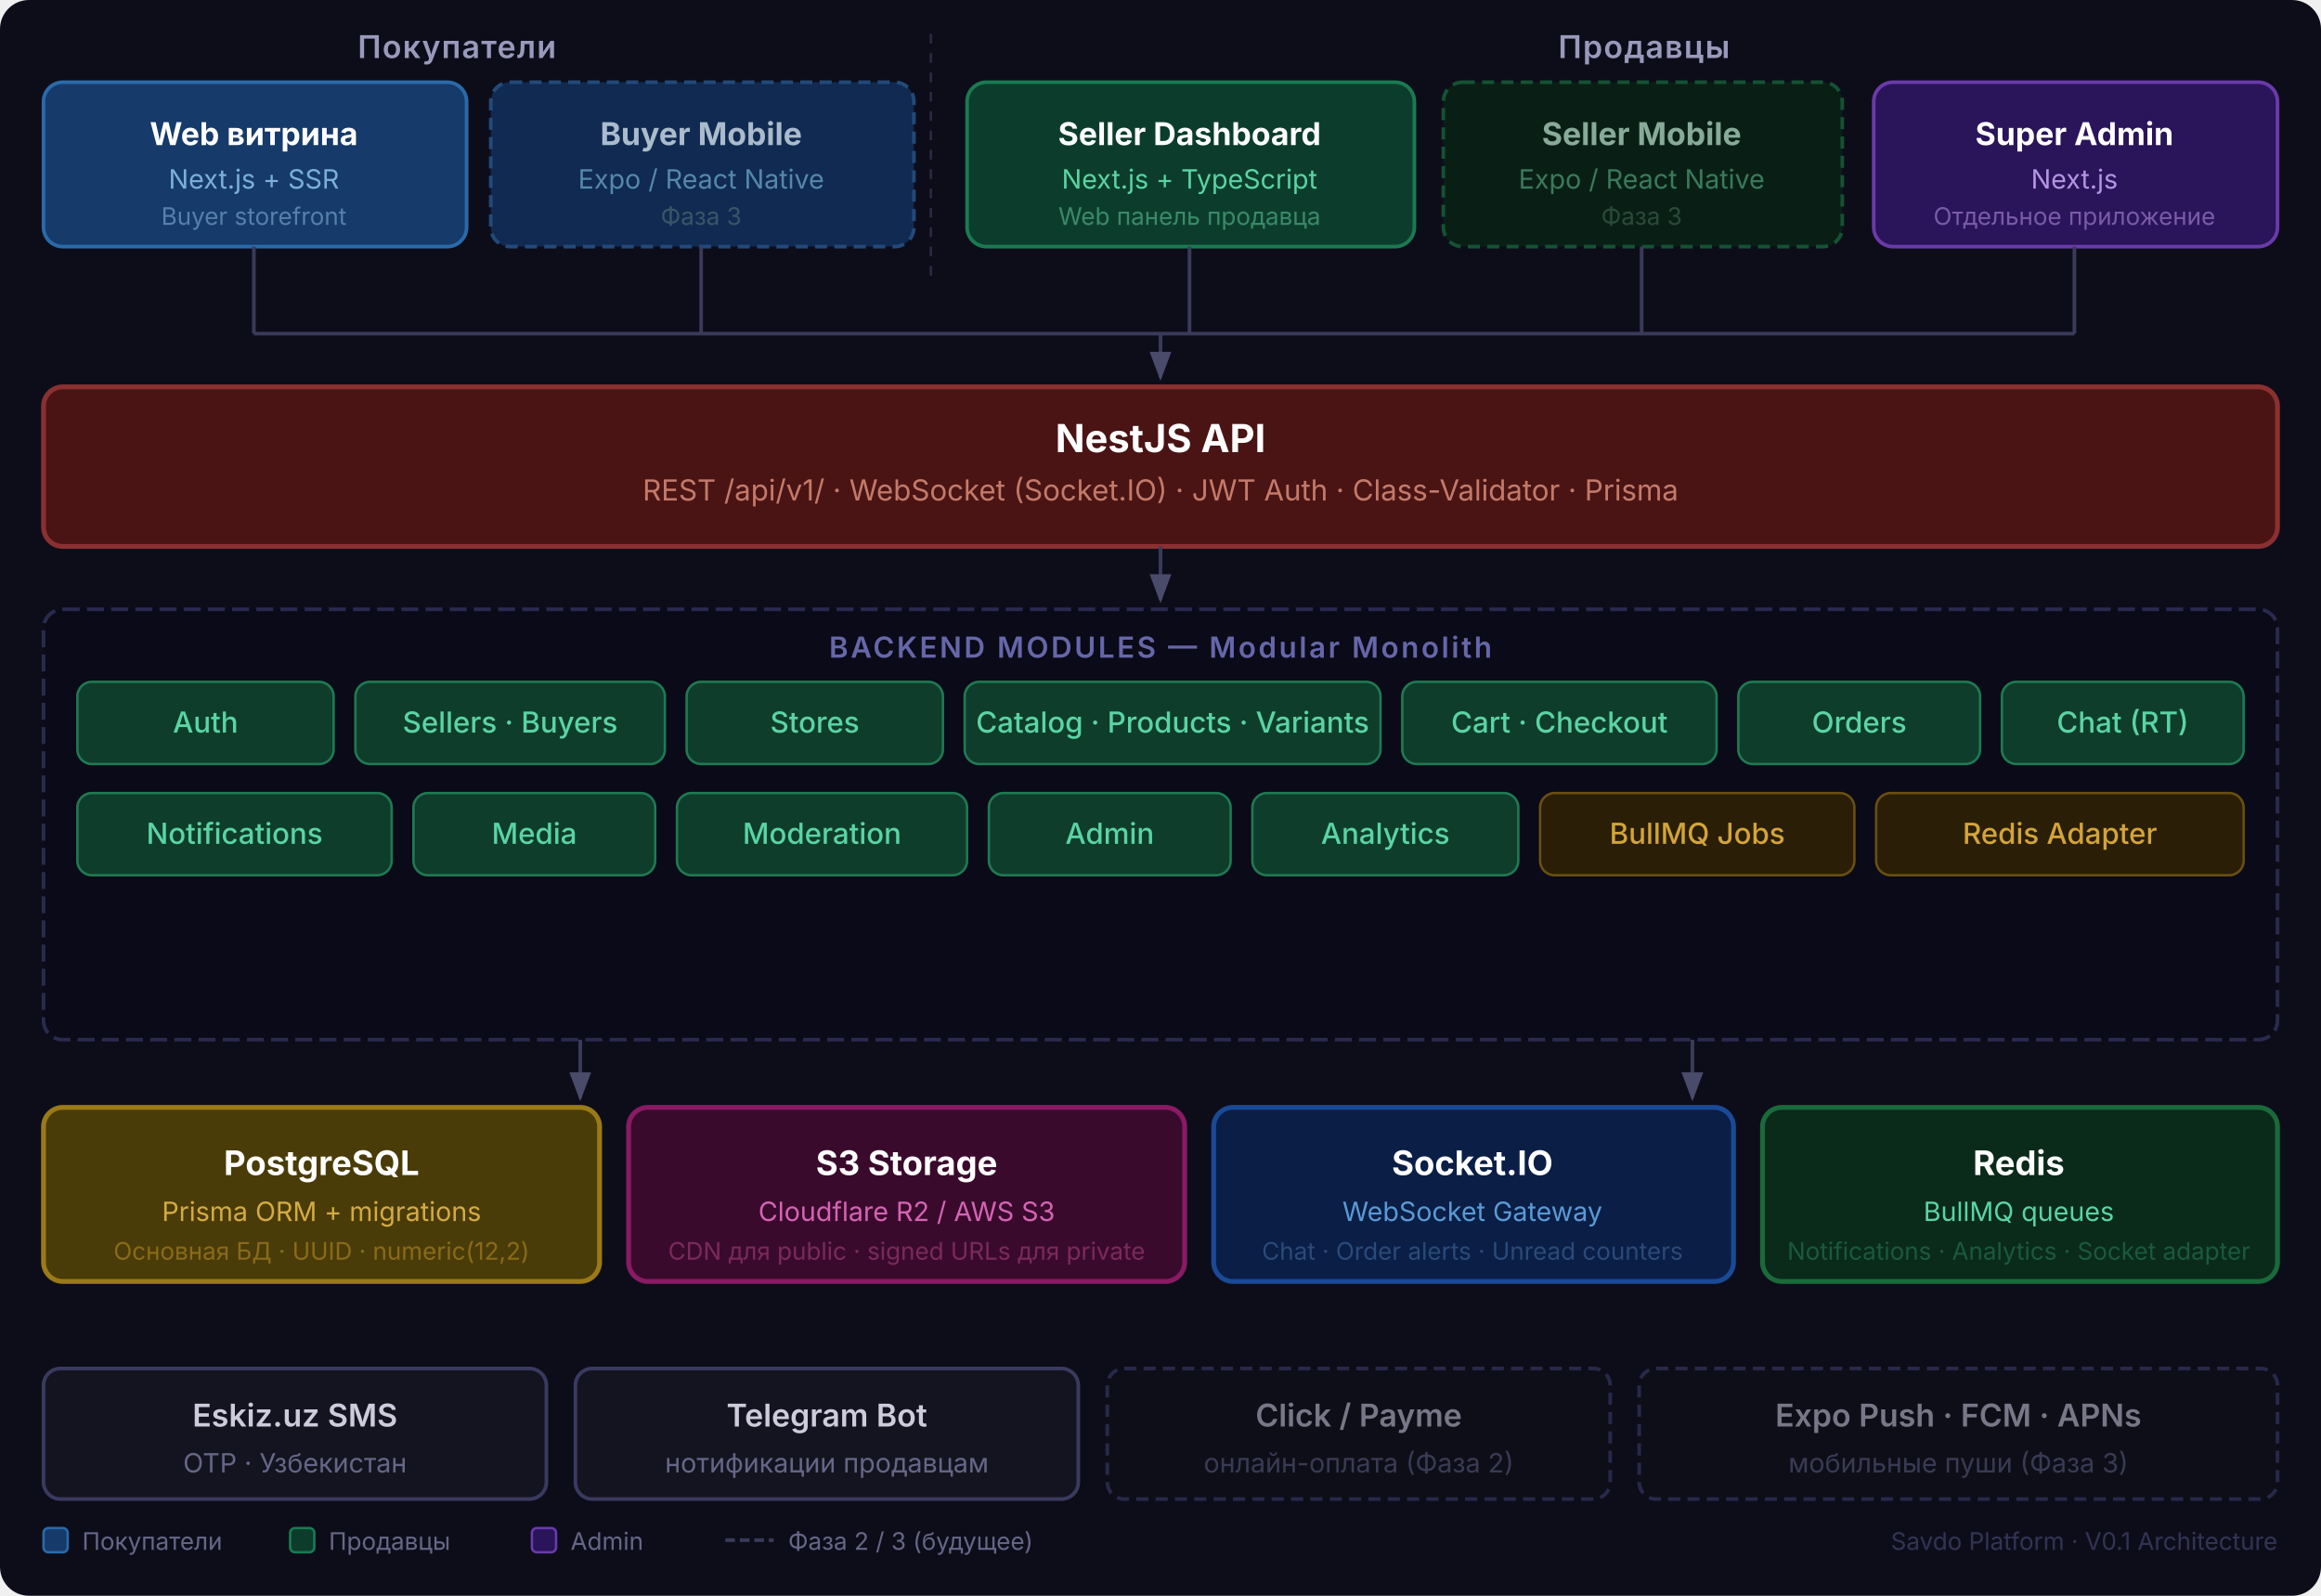
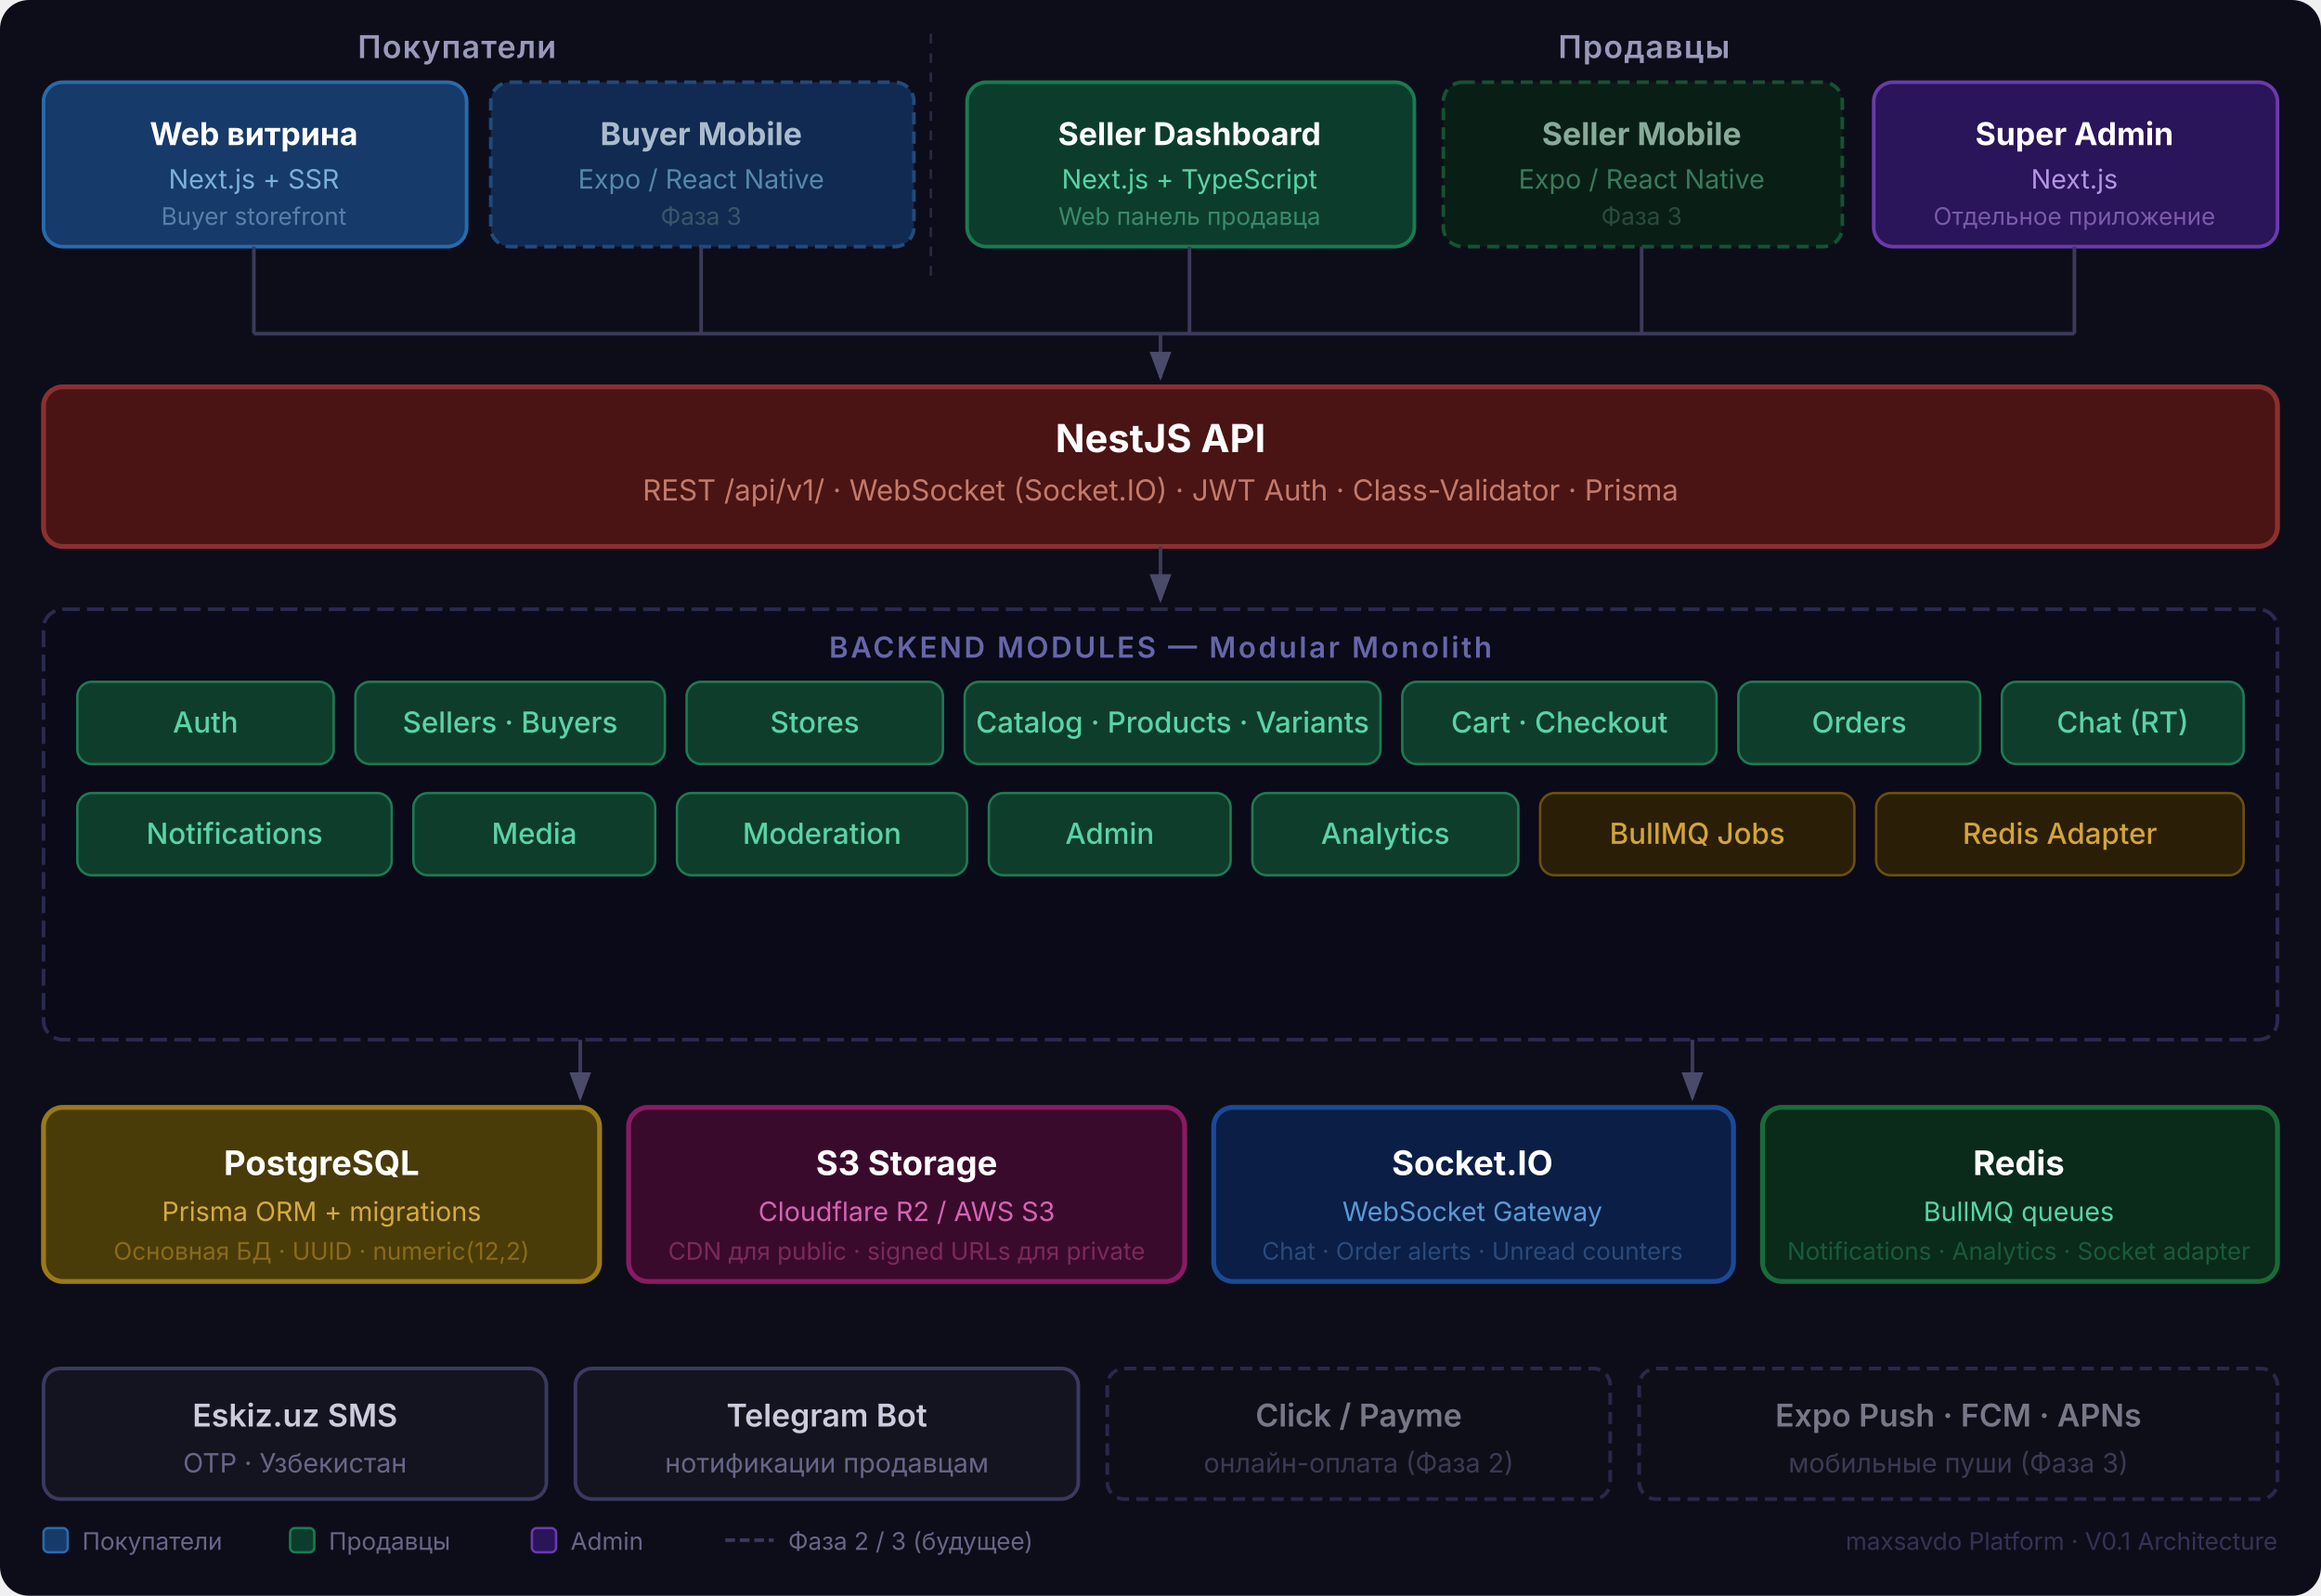
<svg xmlns="http://www.w3.org/2000/svg" width="960" height="660" font-family="system-ui, -apple-system, 'Segoe UI', sans-serif">
  <defs>
    <marker id="arrow" markerWidth="8" markerHeight="6" refX="7" refY="3" orient="auto">
      <polygon points="0 0, 8 3, 0 6" fill="#4a4a6a" />
    </marker>
  </defs>
  <rect width="960" height="660" fill="#0d0d1a" rx="12" />
  <text x="189" y="24" fill="#9999bb" font-size="13" font-weight="600" text-anchor="middle" letter-spacing="0.5">Покупатели</text>
  <text x="680" y="24" fill="#9999bb" font-size="13" font-weight="600" text-anchor="middle" letter-spacing="0.5">Продавцы</text>
  <line x1="385" y1="14" x2="385" y2="118" stroke="#2a2a44" stroke-width="1" stroke-dasharray="4,4" />
  <rect x="18" y="34" width="175" height="68" rx="8" fill="#163a6a" stroke="#2a6aaa" stroke-width="1.5" />
  <text x="105" y="60" fill="#ffffff" font-size="13" font-weight="700" text-anchor="middle">Web витрина</text>
  <text x="105" y="78" fill="#7ab0d8" font-size="11" text-anchor="middle">Next.js + SSR</text>
  <text x="105" y="93" fill="#5580aa" font-size="10" text-anchor="middle">Buyer storefront</text>
  <rect x="203" y="34" width="175" height="68" rx="8" fill="#102a52" stroke="#224a7a" stroke-width="1.5" stroke-dasharray="5,3" />
  <text x="290" y="60" fill="#aabbcc" font-size="13" font-weight="700" text-anchor="middle">Buyer Mobile</text>
  <text x="290" y="78" fill="#5588aa" font-size="11" text-anchor="middle">Expo / React Native</text>
  <text x="290" y="93" fill="#3a5566" font-size="10" text-anchor="middle">Фаза 3</text>
  <rect x="400" y="34" width="185" height="68" rx="8" fill="#0c3d2c" stroke="#1a7a52" stroke-width="1.5" />
  <text x="492" y="60" fill="#ffffff" font-size="13" font-weight="700" text-anchor="middle">Seller Dashboard</text>
  <text x="492" y="78" fill="#5ad4a4" font-size="11" text-anchor="middle">Next.js + TypeScript</text>
  <text x="492" y="93" fill="#3a8a6a" font-size="10" text-anchor="middle">Web панель продавца</text>
  <rect x="597" y="34" width="165" height="68" rx="8" fill="#091f16" stroke="#155233" stroke-width="1.5" stroke-dasharray="5,3" />
  <text x="679" y="60" fill="#88aa99" font-size="13" font-weight="700" text-anchor="middle">Seller Mobile</text>
  <text x="679" y="78" fill="#3a7a5a" font-size="11" text-anchor="middle">Expo / React Native</text>
  <text x="679" y="93" fill="#2a4a3a" font-size="10" text-anchor="middle">Фаза 3</text>
  <rect x="775" y="34" width="167" height="68" rx="8" fill="#2a145a" stroke="#6a3aaa" stroke-width="1.5" />
  <text x="858" y="60" fill="#ffffff" font-size="13" font-weight="700" text-anchor="middle">Super Admin</text>
  <text x="858" y="78" fill="#b494e4" font-size="11" text-anchor="middle">Next.js</text>
  <text x="858" y="93" fill="#7a5aaa" font-size="10" text-anchor="middle">Отдельное приложение</text>
  <line x1="105" y1="102" x2="105" y2="138" stroke="#3a3a5a" stroke-width="1.5" />
  <line x1="290" y1="102" x2="290" y2="138" stroke="#3a3a5a" stroke-width="1.5" />
  <line x1="492" y1="102" x2="492" y2="138" stroke="#3a3a5a" stroke-width="1.5" />
  <line x1="679" y1="102" x2="679" y2="138" stroke="#3a3a5a" stroke-width="1.5" />
  <line x1="858" y1="102" x2="858" y2="138" stroke="#3a3a5a" stroke-width="1.5" />
  <line x1="105" y1="138" x2="858" y2="138" stroke="#3a3a5a" stroke-width="1.5" />
  <line x1="480" y1="138" x2="480" y2="156" stroke="#3a3a5a" stroke-width="1.5" marker-end="url(#arrow)" />
  <rect x="18" y="160" width="924" height="66" rx="8" fill="#4a1414" stroke="#8a3030" stroke-width="2" />
  <text x="480" y="187" fill="#ffffff" font-size="16" font-weight="700" text-anchor="middle">NestJS API</text>
  <text x="480" y="207" fill="#c47a6a" font-size="12" text-anchor="middle">REST /api/v1/ · WebSocket (Socket.IO) · JWT Auth · Class-Validator · Prisma</text>
  <line x1="480" y1="226" x2="480" y2="248" stroke="#3a3a5a" stroke-width="1.5" marker-end="url(#arrow)" />
  <rect x="18" y="252" width="924" height="178" rx="8" fill="#0a0a18" stroke="#2a2a50" stroke-width="1.5" stroke-dasharray="7,3" />
  <text x="480" y="272" fill="#6666aa" font-size="12" font-weight="600" text-anchor="middle" letter-spacing="1">BACKEND MODULES — Modular Monolith</text>
  <rect x="32" y="282" width="106" height="34" rx="6" fill="#0f3d2c" stroke="#1f7a52" stroke-width="1" />
  <text x="85" y="303" fill="#5ad4a4" font-size="12" font-weight="500" text-anchor="middle">Auth</text>
  <rect x="147" y="282" width="128" height="34" rx="6" fill="#0f3d2c" stroke="#1f7a52" stroke-width="1" />
  <text x="211" y="303" fill="#5ad4a4" font-size="12" font-weight="500" text-anchor="middle">Sellers · Buyers</text>
  <rect x="284" y="282" width="106" height="34" rx="6" fill="#0f3d2c" stroke="#1f7a52" stroke-width="1" />
  <text x="337" y="303" fill="#5ad4a4" font-size="12" font-weight="500" text-anchor="middle">Stores</text>
  <rect x="399" y="282" width="172" height="34" rx="6" fill="#0f3d2c" stroke="#1f7a52" stroke-width="1" />
  <text x="485" y="303" fill="#5ad4a4" font-size="12" font-weight="500" text-anchor="middle">Catalog · Products · Variants</text>
  <rect x="580" y="282" width="130" height="34" rx="6" fill="#0f3d2c" stroke="#1f7a52" stroke-width="1" />
  <text x="645" y="303" fill="#5ad4a4" font-size="12" font-weight="500" text-anchor="middle">Cart · Checkout</text>
  <rect x="719" y="282" width="100" height="34" rx="6" fill="#0f3d2c" stroke="#1f7a52" stroke-width="1" />
  <text x="769" y="303" fill="#5ad4a4" font-size="12" font-weight="500" text-anchor="middle">Orders</text>
  <rect x="828" y="282" width="100" height="34" rx="6" fill="#0f3d2c" stroke="#1f7a52" stroke-width="1" />
  <text x="878" y="303" fill="#5ad4a4" font-size="12" font-weight="500" text-anchor="middle">Chat (RT)</text>
  <rect x="32" y="328" width="130" height="34" rx="6" fill="#0f3d2c" stroke="#1f7a52" stroke-width="1" />
  <text x="97" y="349" fill="#5ad4a4" font-size="12" font-weight="500" text-anchor="middle">Notifications</text>
  <rect x="171" y="328" width="100" height="34" rx="6" fill="#0f3d2c" stroke="#1f7a52" stroke-width="1" />
  <text x="221" y="349" fill="#5ad4a4" font-size="12" font-weight="500" text-anchor="middle">Media</text>
  <rect x="280" y="328" width="120" height="34" rx="6" fill="#0f3d2c" stroke="#1f7a52" stroke-width="1" />
  <text x="340" y="349" fill="#5ad4a4" font-size="12" font-weight="500" text-anchor="middle">Moderation</text>
  <rect x="409" y="328" width="100" height="34" rx="6" fill="#0f3d2c" stroke="#1f7a52" stroke-width="1" />
  <text x="459" y="349" fill="#5ad4a4" font-size="12" font-weight="500" text-anchor="middle">Admin</text>
  <rect x="518" y="328" width="110" height="34" rx="6" fill="#0f3d2c" stroke="#1f7a52" stroke-width="1" />
  <text x="573" y="349" fill="#5ad4a4" font-size="12" font-weight="500" text-anchor="middle">Analytics</text>
  <rect x="637" y="328" width="130" height="34" rx="6" fill="#2a1f06" stroke="#6a4f12" stroke-width="1" />
  <text x="702" y="349" fill="#d4a43a" font-size="12" font-weight="500" text-anchor="middle">BullMQ Jobs</text>
  <rect x="776" y="328" width="152" height="34" rx="6" fill="#2a1f06" stroke="#6a4f12" stroke-width="1" />
  <text x="852" y="349" fill="#d4a43a" font-size="12" font-weight="500" text-anchor="middle">Redis Adapter</text>
  <line x1="240" y1="430" x2="240" y2="454" stroke="#3a3a5a" stroke-width="1.5" marker-end="url(#arrow)" />
  <line x1="700" y1="430" x2="700" y2="454" stroke="#3a3a5a" stroke-width="1.5" marker-end="url(#arrow)" />
  <rect x="18" y="458" width="230" height="72" rx="8" fill="#4a3c08" stroke="#9a7a18" stroke-width="2" />
  <text x="133" y="486" fill="#ffffff" font-size="14" font-weight="700" text-anchor="middle">PostgreSQL</text>
  <text x="133" y="505" fill="#d4aa44" font-size="11" text-anchor="middle">Prisma ORM + migrations</text>
  <text x="133" y="521" fill="#8a6a1a" font-size="10" text-anchor="middle">Основная БД · UUID · numeric(12,2)</text>
  <rect x="260" y="458" width="230" height="72" rx="8" fill="#3a0a2c" stroke="#8a1a64" stroke-width="2" />
  <text x="375" y="486" fill="#ffffff" font-size="14" font-weight="700" text-anchor="middle">S3 Storage</text>
  <text x="375" y="505" fill="#d464b4" font-size="11" text-anchor="middle">Cloudflare R2 / AWS S3</text>
  <text x="375" y="521" fill="#7a2a5a" font-size="10" text-anchor="middle">CDN для public · signed URLs для private</text>
  <rect x="502" y="458" width="215" height="72" rx="8" fill="#0a1e46" stroke="#1a4a96" stroke-width="2" />
  <text x="609" y="486" fill="#ffffff" font-size="14" font-weight="700" text-anchor="middle">Socket.IO</text>
  <text x="609" y="505" fill="#5a9ad4" font-size="11" text-anchor="middle">WebSocket Gateway</text>
  <text x="609" y="521" fill="#2a4a7a" font-size="10" text-anchor="middle">Chat · Order alerts · Unread counters</text>
  <rect x="729" y="458" width="213" height="72" rx="8" fill="#0a2a1a" stroke="#1a6a3a" stroke-width="2" />
  <text x="835" y="486" fill="#ffffff" font-size="14" font-weight="700" text-anchor="middle">Redis</text>
  <text x="835" y="505" fill="#5ad4a4" font-size="11" text-anchor="middle">BullMQ queues</text>
  <text x="835" y="521" fill="#1a5a3a" font-size="10" text-anchor="middle">Notifications · Analytics · Socket adapter</text>
  <rect x="18" y="566" width="208" height="54" rx="7" fill="#141420" stroke="#3a3a60" stroke-width="1.5" />
  <text x="122" y="590" fill="#ccccdd" font-size="13" font-weight="600" text-anchor="middle">Eskiz.uz SMS</text>
  <text x="122" y="609" fill="#666688" font-size="11" text-anchor="middle">OTP · Узбекистан</text>
  <rect x="238" y="566" width="208" height="54" rx="7" fill="#141420" stroke="#3a3a60" stroke-width="1.5" />
  <text x="342" y="590" fill="#ccccdd" font-size="13" font-weight="600" text-anchor="middle">Telegram Bot</text>
  <text x="342" y="609" fill="#666688" font-size="11" text-anchor="middle">нотификации продавцам</text>
  <rect x="458" y="566" width="208" height="54" rx="7" fill="#0e0e18" stroke="#28284a" stroke-width="1.5" stroke-dasharray="5,3" />
  <text x="562" y="590" fill="#777788" font-size="13" font-weight="600" text-anchor="middle">Click / Payme</text>
  <text x="562" y="609" fill="#3a3a55" font-size="11" text-anchor="middle">онлайн-оплата (Фаза 2)</text>
  <rect x="678" y="566" width="264" height="54" rx="7" fill="#0e0e18" stroke="#28284a" stroke-width="1.5" stroke-dasharray="5,3" />
  <text x="810" y="590" fill="#777788" font-size="13" font-weight="600" text-anchor="middle">Expo Push · FCM · APNs</text>
  <text x="810" y="609" fill="#3a3a55" font-size="11" text-anchor="middle">мобильные пуши (Фаза 3)</text>
  <rect x="18" y="632" width="10" height="10" rx="2" fill="#163a6a" stroke="#2a6aaa" stroke-width="1" />
  <text x="34" y="641" fill="#666688" font-size="10">Покупатели</text>
  <rect x="120" y="632" width="10" height="10" rx="2" fill="#0c3d2c" stroke="#1a7a52" stroke-width="1" />
  <text x="136" y="641" fill="#666688" font-size="10">Продавцы</text>
  <rect x="220" y="632" width="10" height="10" rx="2" fill="#2a145a" stroke="#6a3aaa" stroke-width="1" />
  <text x="236" y="641" fill="#666688" font-size="10">Admin</text>
  <line x1="300" y1="637" x2="320" y2="637" stroke="#3a3a5a" stroke-width="1.5" stroke-dasharray="4,2" />
  <text x="326" y="641" fill="#666688" font-size="10">Фаза 2 / 3 (будущее)</text>
-   <text x="942" y="641" fill="#333355" font-size="10" text-anchor="end">Savdo Platform · V0.1 Architecture</text>
+   <text x="942" y="641" fill="#333355" font-size="10" text-anchor="end">maxsavdo Platform · V0.1 Architecture</text>
</svg>
